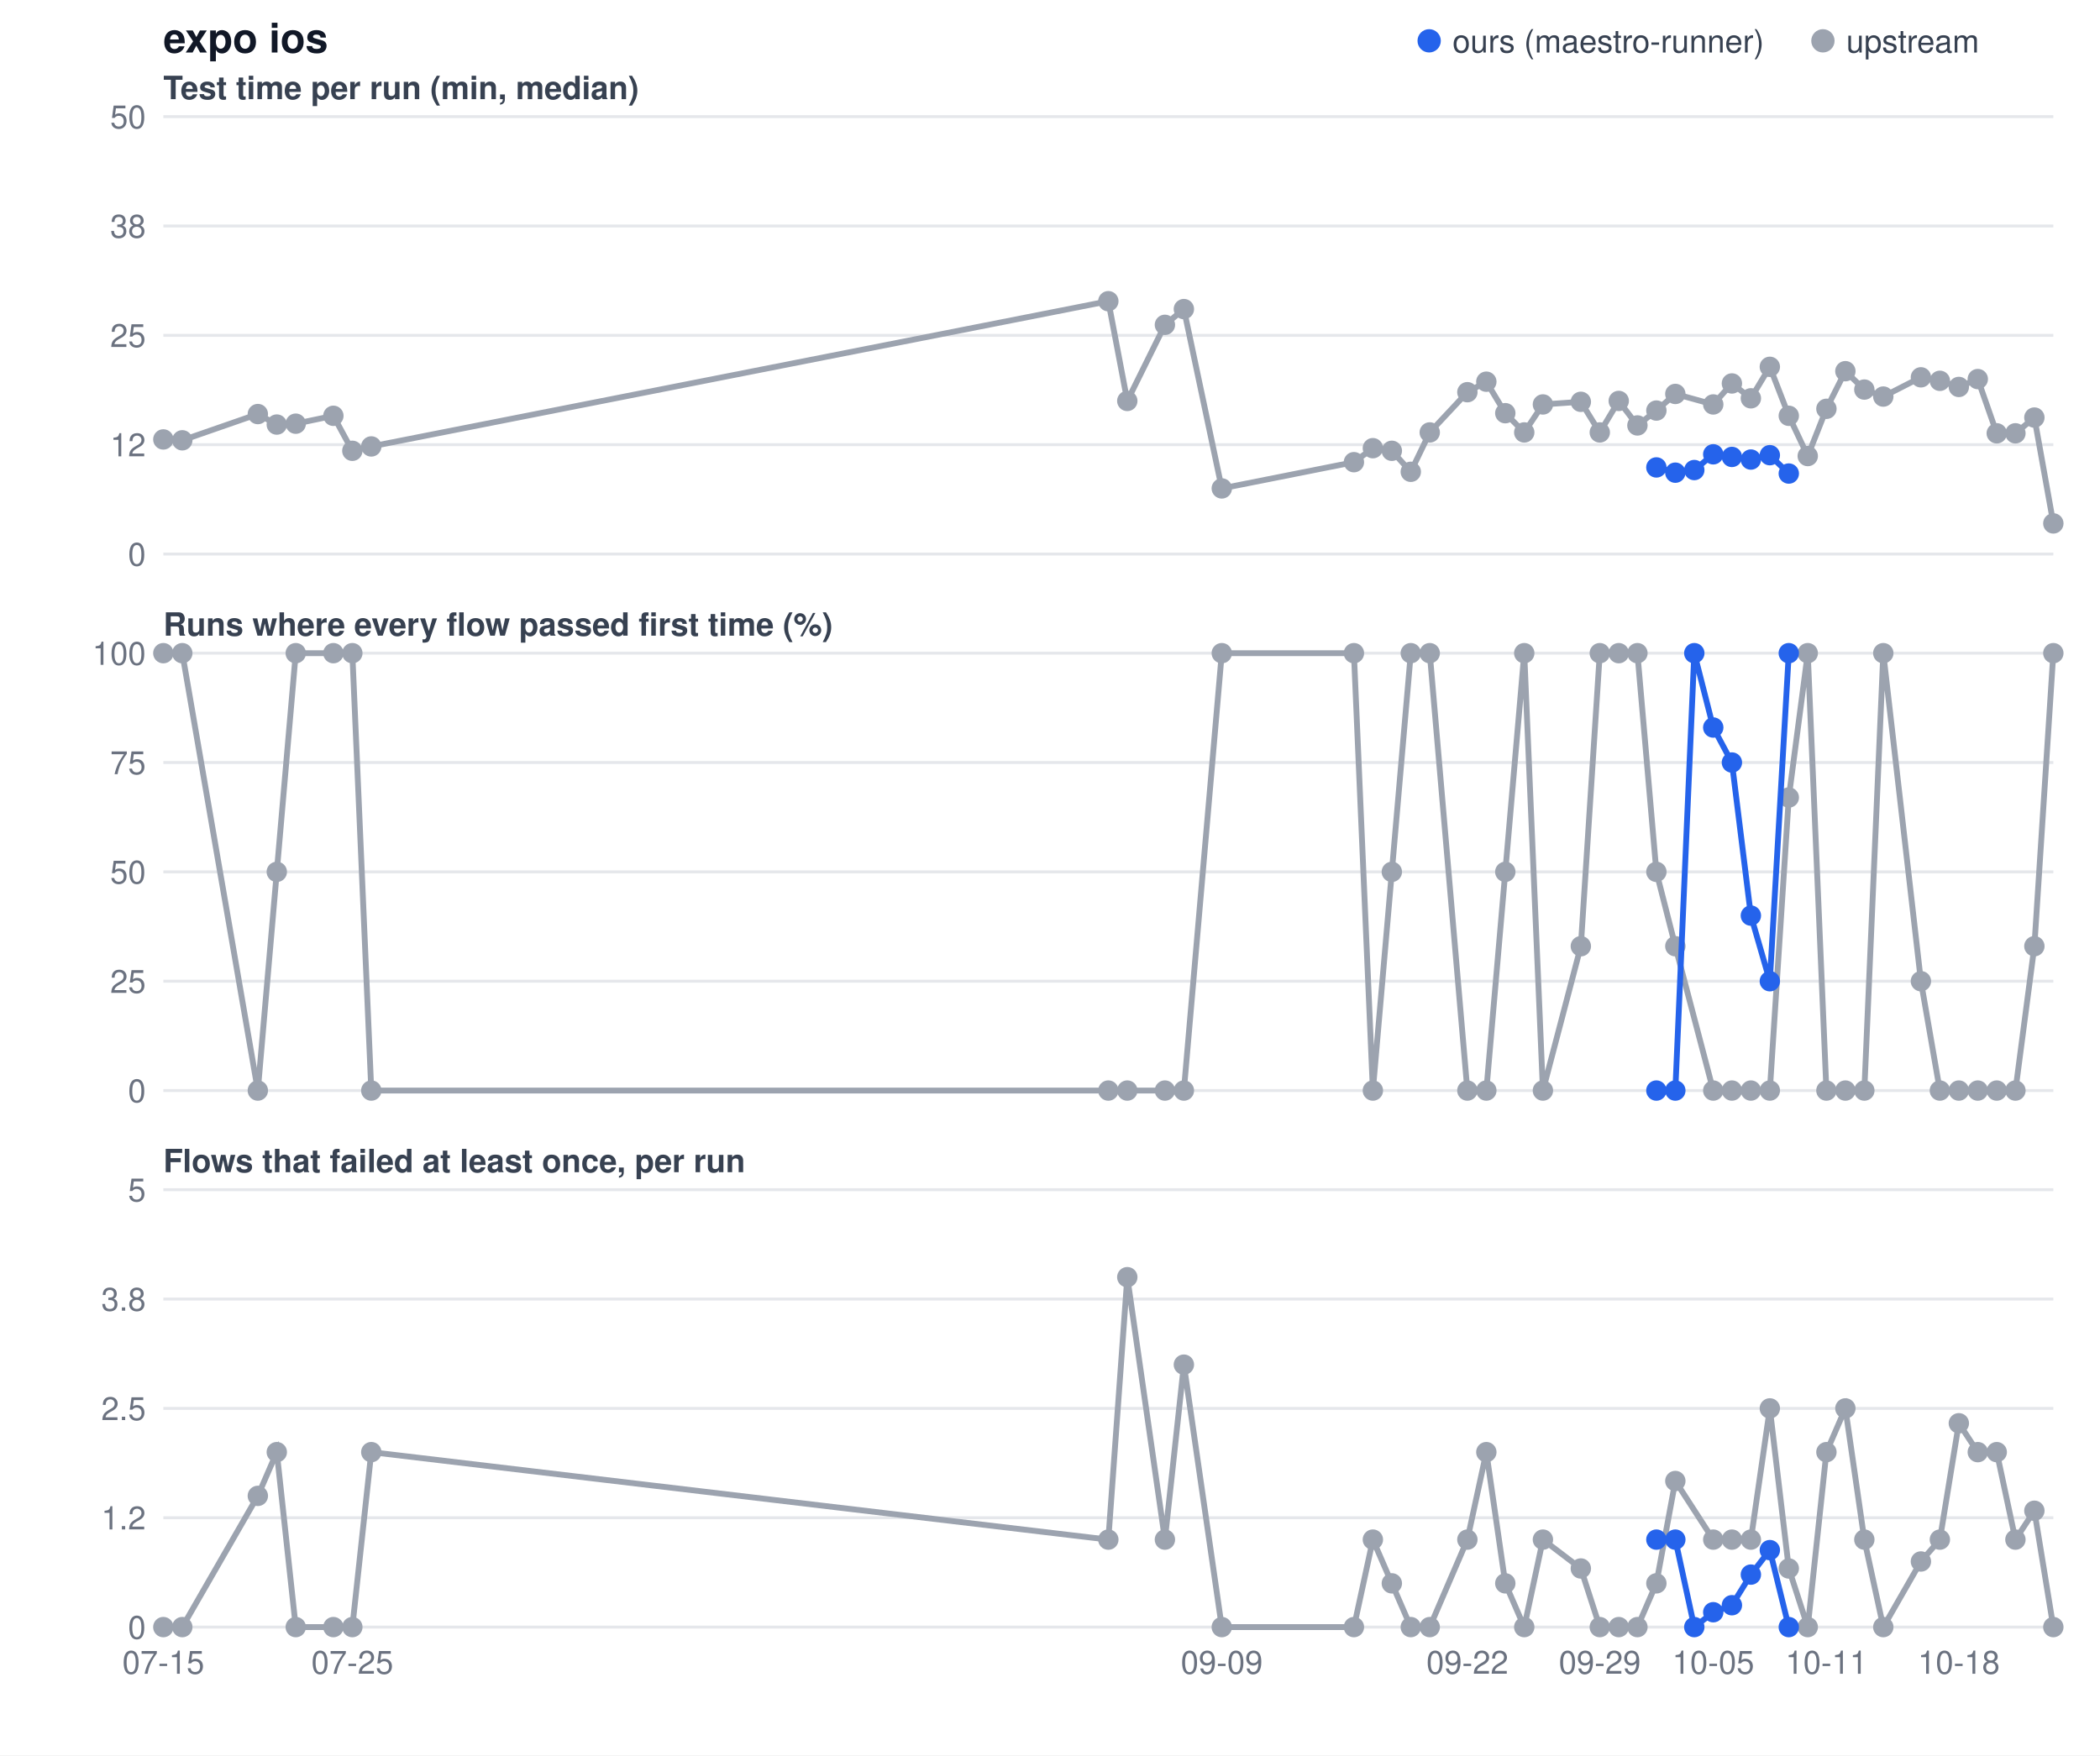
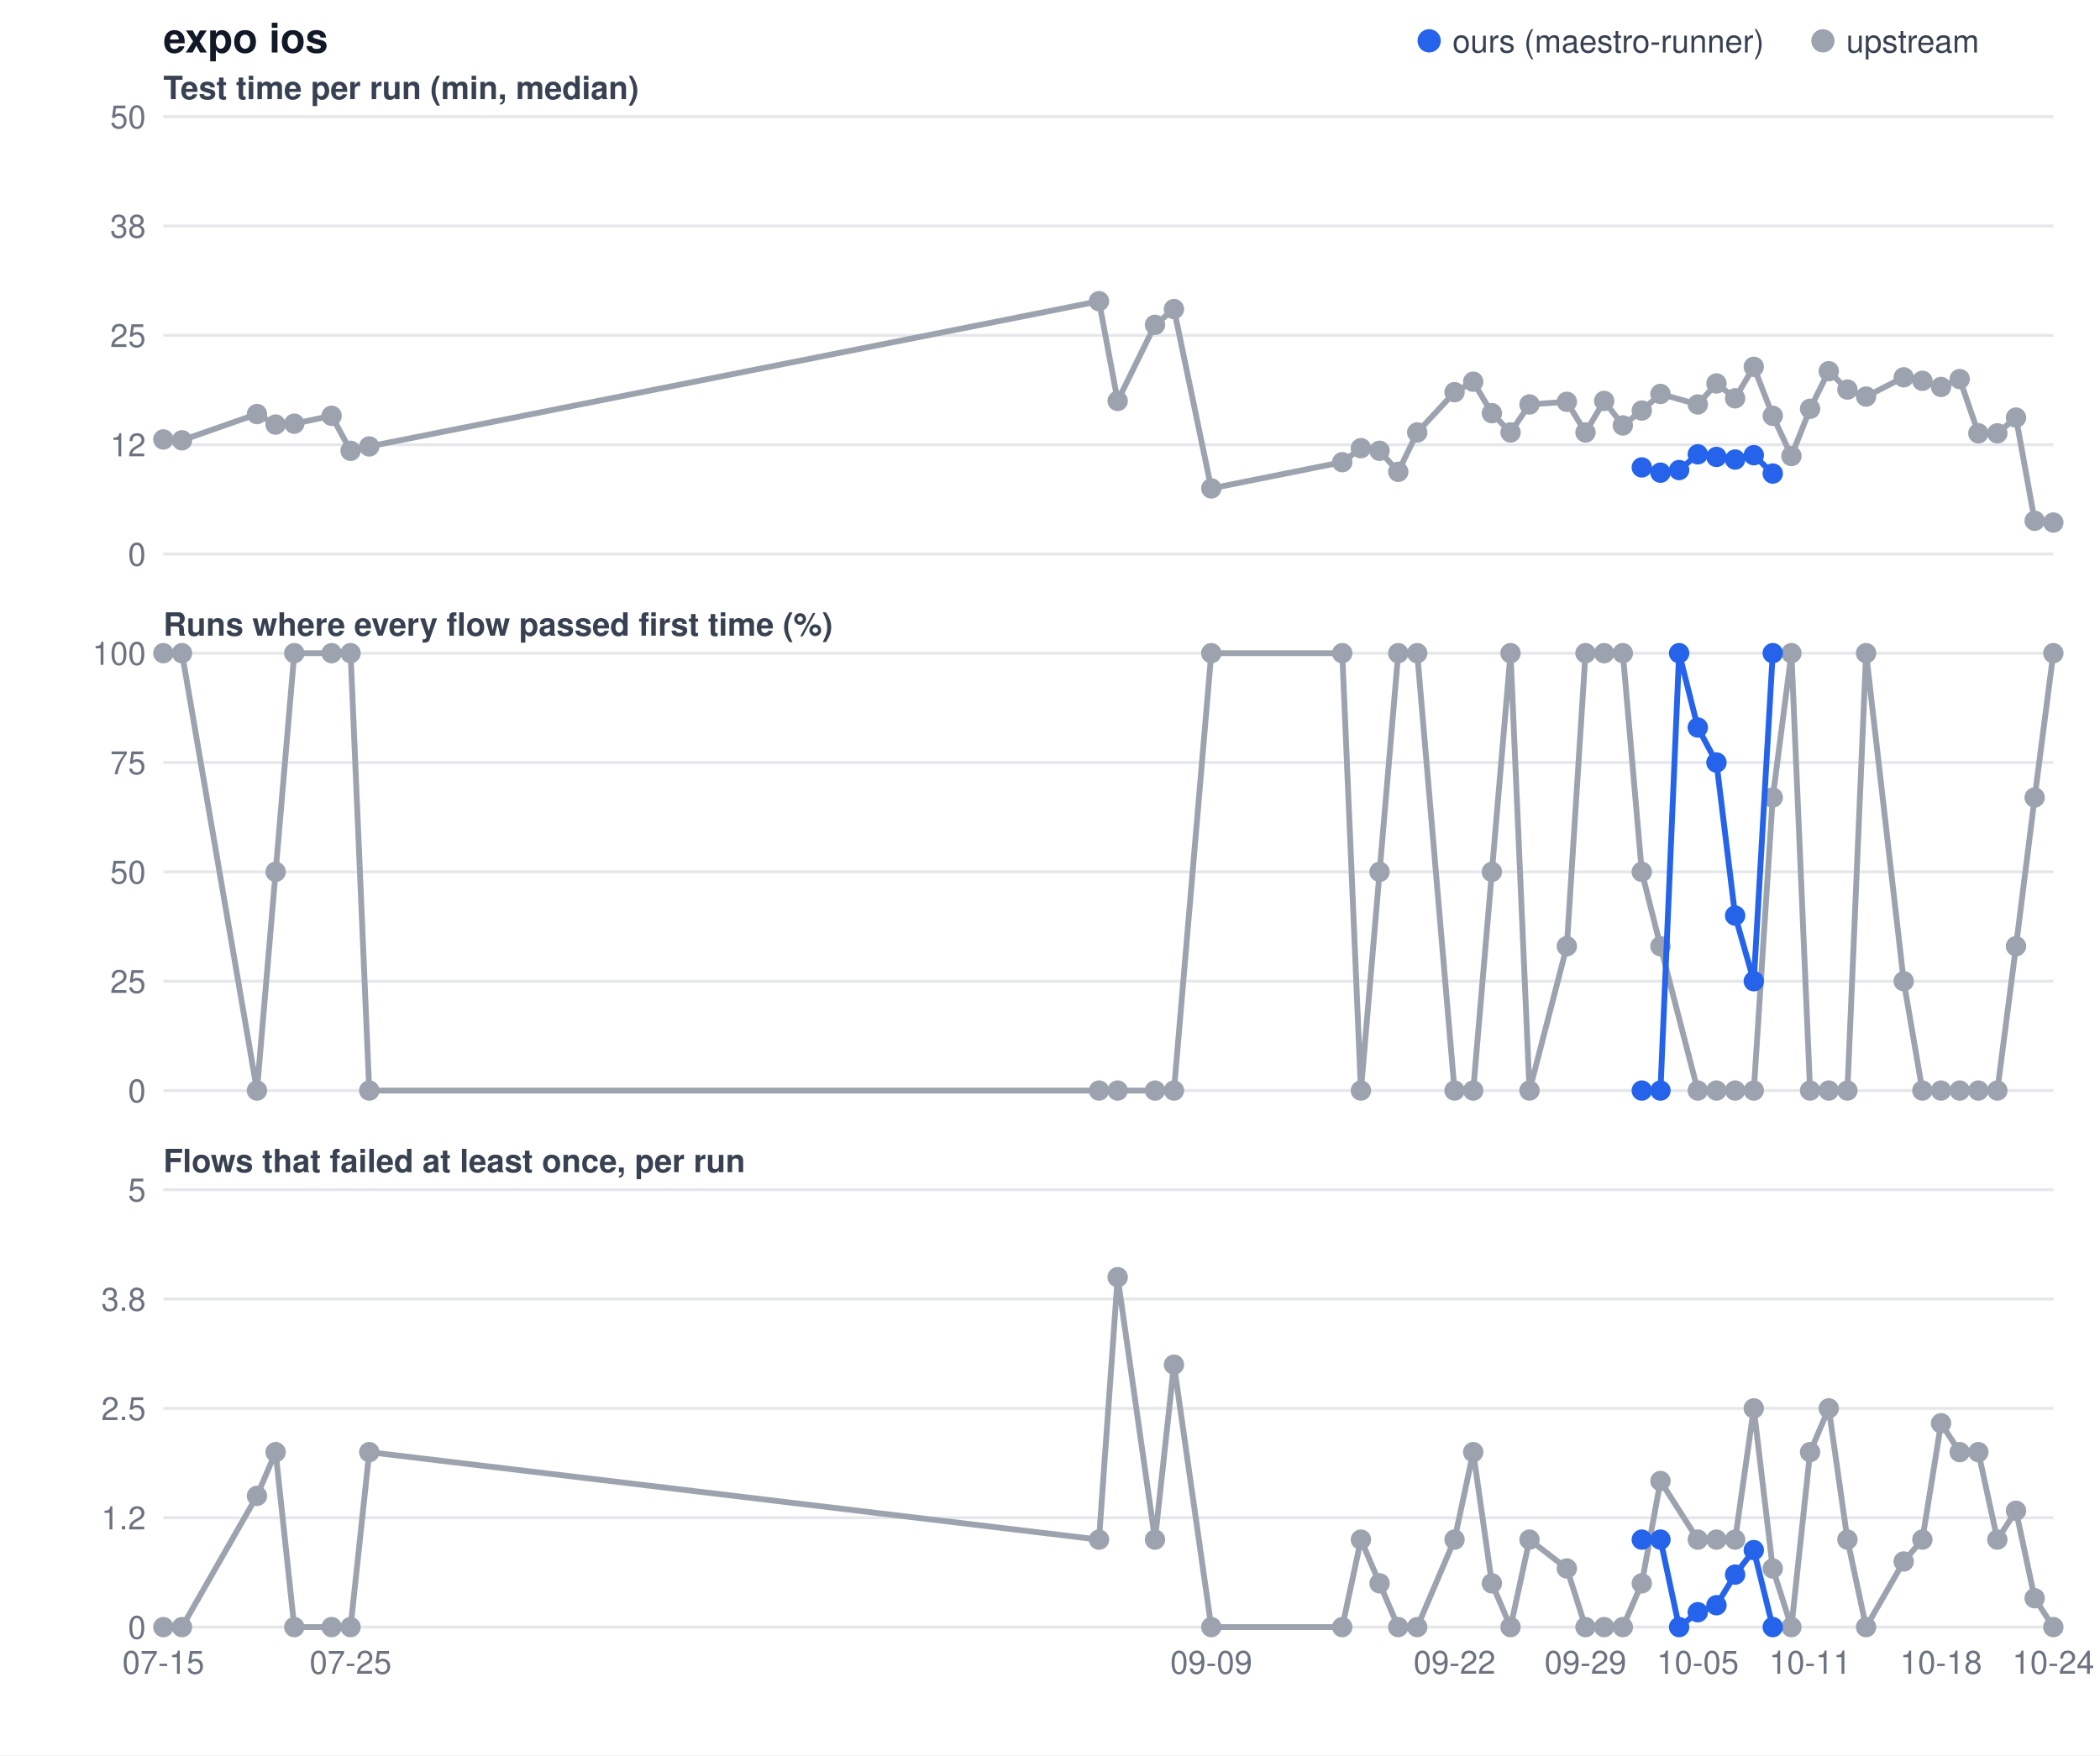
<svg xmlns="http://www.w3.org/2000/svg" width="720" height="602" font-family="-apple-system,Segoe UI,Helvetica,Arial,sans-serif" font-size="11">
  <rect width="100%" height="100%" fill="#ffffff" />
  <text x="56" y="18" font-size="14" font-weight="600" fill="#111827">expo ios</text>
  <circle cx="490" cy="14" r="4" fill="#2563eb" />
  <text x="498" y="18" fill="#374151">ours (maestro-runner)</text>
  <circle cx="625" cy="14" r="4" fill="#9ca3af" />
  <text x="633" y="18" fill="#374151">upstream</text>
  <text x="56" y="34" fill="#374151" font-weight="600">Test time per run (min, median)</text>
  <line x1="56" x2="704" y1="190.0" y2="190.0" stroke="#e5e7eb" />
  <text x="50" y="194.0" text-anchor="end" fill="#6b7280">0</text>
  <line x1="56" x2="704" y1="152.5" y2="152.5" stroke="#e5e7eb" />
  <text x="50" y="156.5" text-anchor="end" fill="#6b7280">12</text>
  <line x1="56" x2="704" y1="115.0" y2="115.0" stroke="#e5e7eb" />
  <text x="50" y="119.0" text-anchor="end" fill="#6b7280">25</text>
  <line x1="56" x2="704" y1="77.5" y2="77.5" stroke="#e5e7eb" />
  <text x="50" y="81.5" text-anchor="end" fill="#6b7280">38</text>
  <line x1="56" x2="704" y1="40.0" y2="40.0" stroke="#e5e7eb" />
  <text x="50" y="44.0" text-anchor="end" fill="#6b7280">50</text>
-   <polyline fill="none" stroke="#9ca3af" stroke-width="2" points="56.0,150.7 62.5,151.0 88.4,142.0 94.9,145.6 101.4,145.3 114.3,142.6 120.8,154.6 127.3,153.1 380.0,103.3 386.5,137.5 399.4,111.4 405.9,106.0 418.9,167.5 464.2,158.5 470.7,153.7 477.2,154.6 483.7,161.8 490.2,148.3 503.1,134.5 509.6,130.9 516.1,141.7 522.6,148.3 529.0,138.7 542.0,137.8 548.5,148.3 555.0,137.5 561.4,145.9 567.9,140.8 574.4,135.1 587.4,138.7 593.8,131.5 600.3,136.6 606.8,125.8 613.3,142.6 619.8,156.4 626.2,140.2 632.7,127.3 639.2,133.6 645.7,136.0 658.6,129.4 665.1,130.6 671.6,132.7 678.1,130.0 684.6,148.6 691.0,148.6 697.5,143.2 704.0,179.5" />
+   <polyline fill="none" stroke="#9ca3af" stroke-width="2" points="56.0,150.7 62.4,151.0 88.1,142.0 94.5,145.6 100.9,145.3 113.7,142.6 120.2,154.6 126.6,153.1 376.8,103.3 383.2,137.5 396.0,111.4 402.5,106.0 415.3,167.5 460.2,158.5 466.6,153.7 473.0,154.6 479.4,161.8 485.9,148.3 498.7,134.5 505.1,130.9 511.5,141.7 517.9,148.3 524.4,138.7 537.2,137.8 543.6,148.3 550.0,137.5 556.4,145.9 562.9,140.8 569.3,135.1 582.1,138.7 588.5,131.5 594.9,136.6 601.3,125.8 607.8,142.6 614.2,156.4 620.6,140.2 627.0,127.3 633.4,133.6 639.8,136.0 652.7,129.4 659.1,130.6 665.5,132.7 671.9,130.0 678.3,148.6 684.8,148.6 691.2,143.2 697.6,178.6 704.0,179.2" />
  <circle cx="56.0" cy="150.7" r="3.5" fill="#9ca3af" />
-   <circle cx="62.5" cy="151.0" r="3.5" fill="#9ca3af" />
-   <circle cx="88.4" cy="142.0" r="3.5" fill="#9ca3af" />
-   <circle cx="94.9" cy="145.6" r="3.5" fill="#9ca3af" />
-   <circle cx="101.4" cy="145.3" r="3.5" fill="#9ca3af" />
-   <circle cx="114.3" cy="142.6" r="3.5" fill="#9ca3af" />
-   <circle cx="120.8" cy="154.6" r="3.5" fill="#9ca3af" />
-   <circle cx="127.3" cy="153.1" r="3.5" fill="#9ca3af" />
-   <circle cx="380.0" cy="103.3" r="3.5" fill="#9ca3af" />
-   <circle cx="386.5" cy="137.5" r="3.5" fill="#9ca3af" />
-   <circle cx="399.4" cy="111.4" r="3.5" fill="#9ca3af" />
-   <circle cx="405.9" cy="106.0" r="3.5" fill="#9ca3af" />
-   <circle cx="418.9" cy="167.5" r="3.5" fill="#9ca3af" />
-   <circle cx="464.2" cy="158.5" r="3.5" fill="#9ca3af" />
-   <circle cx="470.7" cy="153.7" r="3.5" fill="#9ca3af" />
-   <circle cx="477.2" cy="154.6" r="3.5" fill="#9ca3af" />
-   <circle cx="483.7" cy="161.8" r="3.5" fill="#9ca3af" />
-   <circle cx="490.2" cy="148.3" r="3.5" fill="#9ca3af" />
-   <circle cx="503.1" cy="134.5" r="3.5" fill="#9ca3af" />
-   <circle cx="509.6" cy="130.9" r="3.5" fill="#9ca3af" />
-   <circle cx="516.1" cy="141.7" r="3.5" fill="#9ca3af" />
-   <circle cx="522.6" cy="148.3" r="3.5" fill="#9ca3af" />
-   <circle cx="529.0" cy="138.7" r="3.5" fill="#9ca3af" />
-   <circle cx="542.0" cy="137.8" r="3.5" fill="#9ca3af" />
-   <circle cx="548.5" cy="148.3" r="3.5" fill="#9ca3af" />
-   <circle cx="555.0" cy="137.5" r="3.5" fill="#9ca3af" />
-   <circle cx="561.4" cy="145.9" r="3.5" fill="#9ca3af" />
-   <circle cx="567.9" cy="140.8" r="3.5" fill="#9ca3af" />
-   <circle cx="574.4" cy="135.1" r="3.5" fill="#9ca3af" />
-   <circle cx="587.4" cy="138.7" r="3.5" fill="#9ca3af" />
-   <circle cx="593.8" cy="131.5" r="3.5" fill="#9ca3af" />
-   <circle cx="600.3" cy="136.6" r="3.5" fill="#9ca3af" />
-   <circle cx="606.8" cy="125.8" r="3.5" fill="#9ca3af" />
-   <circle cx="613.3" cy="142.6" r="3.5" fill="#9ca3af" />
-   <circle cx="619.8" cy="156.4" r="3.5" fill="#9ca3af" />
-   <circle cx="626.2" cy="140.2" r="3.5" fill="#9ca3af" />
-   <circle cx="632.7" cy="127.3" r="3.5" fill="#9ca3af" />
-   <circle cx="639.2" cy="133.6" r="3.5" fill="#9ca3af" />
-   <circle cx="645.7" cy="136.0" r="3.5" fill="#9ca3af" />
-   <circle cx="658.6" cy="129.4" r="3.5" fill="#9ca3af" />
-   <circle cx="665.1" cy="130.6" r="3.5" fill="#9ca3af" />
-   <circle cx="671.6" cy="132.7" r="3.5" fill="#9ca3af" />
-   <circle cx="678.1" cy="130.0" r="3.5" fill="#9ca3af" />
-   <circle cx="684.6" cy="148.6" r="3.5" fill="#9ca3af" />
-   <circle cx="691.0" cy="148.6" r="3.5" fill="#9ca3af" />
-   <circle cx="697.5" cy="143.2" r="3.5" fill="#9ca3af" />
-   <circle cx="704.0" cy="179.5" r="3.5" fill="#9ca3af" />
-   <polyline fill="none" stroke="#2563eb" stroke-width="2" points="567.9,160.3 574.4,162.1 580.9,161.2 587.4,155.8 593.8,156.7 600.3,157.6 606.8,156.1 613.3,162.4" />
-   <circle cx="567.9" cy="160.3" r="3.5" fill="#2563eb" />
-   <circle cx="574.4" cy="162.1" r="3.5" fill="#2563eb" />
-   <circle cx="580.9" cy="161.2" r="3.5" fill="#2563eb" />
-   <circle cx="587.4" cy="155.8" r="3.5" fill="#2563eb" />
-   <circle cx="593.8" cy="156.7" r="3.5" fill="#2563eb" />
-   <circle cx="600.3" cy="157.6" r="3.5" fill="#2563eb" />
-   <circle cx="606.8" cy="156.1" r="3.5" fill="#2563eb" />
-   <circle cx="613.3" cy="162.4" r="3.5" fill="#2563eb" />
+   <circle cx="62.4" cy="151.0" r="3.5" fill="#9ca3af" />
+   <circle cx="88.1" cy="142.0" r="3.5" fill="#9ca3af" />
+   <circle cx="94.5" cy="145.6" r="3.5" fill="#9ca3af" />
+   <circle cx="100.9" cy="145.3" r="3.5" fill="#9ca3af" />
+   <circle cx="113.7" cy="142.6" r="3.5" fill="#9ca3af" />
+   <circle cx="120.2" cy="154.6" r="3.5" fill="#9ca3af" />
+   <circle cx="126.6" cy="153.1" r="3.5" fill="#9ca3af" />
+   <circle cx="376.8" cy="103.3" r="3.5" fill="#9ca3af" />
+   <circle cx="383.2" cy="137.5" r="3.5" fill="#9ca3af" />
+   <circle cx="396.0" cy="111.4" r="3.5" fill="#9ca3af" />
+   <circle cx="402.5" cy="106.0" r="3.5" fill="#9ca3af" />
+   <circle cx="415.3" cy="167.5" r="3.5" fill="#9ca3af" />
+   <circle cx="460.2" cy="158.5" r="3.5" fill="#9ca3af" />
+   <circle cx="466.6" cy="153.7" r="3.5" fill="#9ca3af" />
+   <circle cx="473.0" cy="154.6" r="3.5" fill="#9ca3af" />
+   <circle cx="479.4" cy="161.8" r="3.5" fill="#9ca3af" />
+   <circle cx="485.9" cy="148.3" r="3.5" fill="#9ca3af" />
+   <circle cx="498.7" cy="134.5" r="3.5" fill="#9ca3af" />
+   <circle cx="505.1" cy="130.9" r="3.5" fill="#9ca3af" />
+   <circle cx="511.5" cy="141.7" r="3.5" fill="#9ca3af" />
+   <circle cx="517.9" cy="148.3" r="3.5" fill="#9ca3af" />
+   <circle cx="524.4" cy="138.7" r="3.5" fill="#9ca3af" />
+   <circle cx="537.2" cy="137.8" r="3.5" fill="#9ca3af" />
+   <circle cx="543.6" cy="148.3" r="3.5" fill="#9ca3af" />
+   <circle cx="550.0" cy="137.5" r="3.5" fill="#9ca3af" />
+   <circle cx="556.4" cy="145.9" r="3.5" fill="#9ca3af" />
+   <circle cx="562.9" cy="140.8" r="3.5" fill="#9ca3af" />
+   <circle cx="569.3" cy="135.1" r="3.5" fill="#9ca3af" />
+   <circle cx="582.1" cy="138.7" r="3.5" fill="#9ca3af" />
+   <circle cx="588.5" cy="131.5" r="3.5" fill="#9ca3af" />
+   <circle cx="594.9" cy="136.6" r="3.5" fill="#9ca3af" />
+   <circle cx="601.3" cy="125.8" r="3.5" fill="#9ca3af" />
+   <circle cx="607.8" cy="142.6" r="3.5" fill="#9ca3af" />
+   <circle cx="614.2" cy="156.4" r="3.5" fill="#9ca3af" />
+   <circle cx="620.6" cy="140.2" r="3.5" fill="#9ca3af" />
+   <circle cx="627.0" cy="127.3" r="3.5" fill="#9ca3af" />
+   <circle cx="633.4" cy="133.6" r="3.5" fill="#9ca3af" />
+   <circle cx="639.8" cy="136.0" r="3.5" fill="#9ca3af" />
+   <circle cx="652.7" cy="129.4" r="3.5" fill="#9ca3af" />
+   <circle cx="659.1" cy="130.6" r="3.5" fill="#9ca3af" />
+   <circle cx="665.5" cy="132.7" r="3.5" fill="#9ca3af" />
+   <circle cx="671.9" cy="130.0" r="3.5" fill="#9ca3af" />
+   <circle cx="678.3" cy="148.6" r="3.5" fill="#9ca3af" />
+   <circle cx="684.8" cy="148.6" r="3.5" fill="#9ca3af" />
+   <circle cx="691.2" cy="143.2" r="3.5" fill="#9ca3af" />
+   <circle cx="697.6" cy="178.6" r="3.5" fill="#9ca3af" />
+   <circle cx="704.0" cy="179.2" r="3.5" fill="#9ca3af" />
+   <polyline fill="none" stroke="#2563eb" stroke-width="2" points="562.9,160.3 569.3,162.1 575.7,161.2 582.1,155.8 588.5,156.7 594.9,157.6 601.3,156.1 607.8,162.4" />
+   <circle cx="562.9" cy="160.3" r="3.5" fill="#2563eb" />
+   <circle cx="569.3" cy="162.1" r="3.5" fill="#2563eb" />
+   <circle cx="575.7" cy="161.2" r="3.5" fill="#2563eb" />
+   <circle cx="582.1" cy="155.8" r="3.5" fill="#2563eb" />
+   <circle cx="588.5" cy="156.7" r="3.5" fill="#2563eb" />
+   <circle cx="594.9" cy="157.6" r="3.5" fill="#2563eb" />
+   <circle cx="601.3" cy="156.1" r="3.5" fill="#2563eb" />
+   <circle cx="607.8" cy="162.4" r="3.5" fill="#2563eb" />
  <text x="56" y="218" fill="#374151" font-weight="600">Runs where every flow passed first time (%)</text>
  <line x1="56" x2="704" y1="374.0" y2="374.0" stroke="#e5e7eb" />
  <text x="50" y="378.0" text-anchor="end" fill="#6b7280">0</text>
  <line x1="56" x2="704" y1="336.5" y2="336.5" stroke="#e5e7eb" />
  <text x="50" y="340.5" text-anchor="end" fill="#6b7280">25</text>
  <line x1="56" x2="704" y1="299.0" y2="299.0" stroke="#e5e7eb" />
  <text x="50" y="303.0" text-anchor="end" fill="#6b7280">50</text>
  <line x1="56" x2="704" y1="261.5" y2="261.5" stroke="#e5e7eb" />
  <text x="50" y="265.5" text-anchor="end" fill="#6b7280">75</text>
  <line x1="56" x2="704" y1="224.0" y2="224.0" stroke="#e5e7eb" />
  <text x="50" y="228.0" text-anchor="end" fill="#6b7280">100</text>
-   <polyline fill="none" stroke="#9ca3af" stroke-width="2" points="56.0,224.0 62.5,224.0 88.4,374.0 94.9,299.0 101.4,224.0 114.3,224.0 120.8,224.0 127.3,374.0 380.0,374.0 386.5,374.0 399.4,374.0 405.9,374.0 418.9,224.0 464.2,224.0 470.7,374.0 477.2,299.0 483.7,224.0 490.2,224.0 503.1,374.0 509.6,374.0 516.1,299.0 522.6,224.0 529.0,374.0 542.0,324.5 548.5,224.0 555.0,224.0 561.4,224.0 567.9,299.0 574.4,324.5 587.4,374.0 593.8,374.0 600.3,374.0 606.8,374.0 613.3,273.5 619.8,224.0 626.2,374.0 632.7,374.0 639.2,374.0 645.7,224.0 658.6,336.5 665.1,374.0 671.6,374.0 678.1,374.0 684.6,374.0 691.0,374.0 697.5,324.5 704.0,224.0" />
+   <polyline fill="none" stroke="#9ca3af" stroke-width="2" points="56.0,224.0 62.4,224.0 88.1,374.0 94.5,299.0 100.9,224.0 113.7,224.0 120.2,224.0 126.6,374.0 376.8,374.0 383.2,374.0 396.0,374.0 402.5,374.0 415.3,224.0 460.2,224.0 466.6,374.0 473.0,299.0 479.4,224.0 485.9,224.0 498.7,374.0 505.1,374.0 511.5,299.0 517.9,224.0 524.4,374.0 537.2,324.5 543.6,224.0 550.0,224.0 556.4,224.0 562.9,299.0 569.3,324.5 582.1,374.0 588.5,374.0 594.9,374.0 601.3,374.0 607.8,273.5 614.2,224.0 620.6,374.0 627.0,374.0 633.4,374.0 639.8,224.0 652.7,336.5 659.1,374.0 665.5,374.0 671.9,374.0 678.3,374.0 684.8,374.0 691.2,324.5 697.6,273.5 704.0,224.0" />
  <circle cx="56.0" cy="224.0" r="3.5" fill="#9ca3af" />
-   <circle cx="62.5" cy="224.0" r="3.5" fill="#9ca3af" />
-   <circle cx="88.4" cy="374.0" r="3.5" fill="#9ca3af" />
-   <circle cx="94.9" cy="299.0" r="3.5" fill="#9ca3af" />
-   <circle cx="101.4" cy="224.0" r="3.5" fill="#9ca3af" />
-   <circle cx="114.3" cy="224.0" r="3.5" fill="#9ca3af" />
-   <circle cx="120.8" cy="224.0" r="3.5" fill="#9ca3af" />
-   <circle cx="127.3" cy="374.0" r="3.5" fill="#9ca3af" />
-   <circle cx="380.0" cy="374.0" r="3.5" fill="#9ca3af" />
-   <circle cx="386.5" cy="374.0" r="3.5" fill="#9ca3af" />
-   <circle cx="399.4" cy="374.0" r="3.5" fill="#9ca3af" />
-   <circle cx="405.9" cy="374.0" r="3.5" fill="#9ca3af" />
-   <circle cx="418.9" cy="224.0" r="3.5" fill="#9ca3af" />
-   <circle cx="464.2" cy="224.0" r="3.5" fill="#9ca3af" />
-   <circle cx="470.7" cy="374.0" r="3.5" fill="#9ca3af" />
-   <circle cx="477.2" cy="299.0" r="3.5" fill="#9ca3af" />
-   <circle cx="483.7" cy="224.0" r="3.5" fill="#9ca3af" />
-   <circle cx="490.2" cy="224.0" r="3.5" fill="#9ca3af" />
-   <circle cx="503.1" cy="374.0" r="3.5" fill="#9ca3af" />
-   <circle cx="509.6" cy="374.0" r="3.5" fill="#9ca3af" />
-   <circle cx="516.1" cy="299.0" r="3.5" fill="#9ca3af" />
-   <circle cx="522.6" cy="224.0" r="3.5" fill="#9ca3af" />
-   <circle cx="529.0" cy="374.0" r="3.5" fill="#9ca3af" />
-   <circle cx="542.0" cy="324.5" r="3.5" fill="#9ca3af" />
-   <circle cx="548.5" cy="224.0" r="3.5" fill="#9ca3af" />
-   <circle cx="555.0" cy="224.0" r="3.5" fill="#9ca3af" />
-   <circle cx="561.4" cy="224.0" r="3.5" fill="#9ca3af" />
-   <circle cx="567.9" cy="299.0" r="3.5" fill="#9ca3af" />
-   <circle cx="574.4" cy="324.5" r="3.5" fill="#9ca3af" />
-   <circle cx="587.4" cy="374.0" r="3.5" fill="#9ca3af" />
-   <circle cx="593.8" cy="374.0" r="3.5" fill="#9ca3af" />
-   <circle cx="600.3" cy="374.0" r="3.5" fill="#9ca3af" />
-   <circle cx="606.8" cy="374.0" r="3.5" fill="#9ca3af" />
-   <circle cx="613.3" cy="273.5" r="3.5" fill="#9ca3af" />
-   <circle cx="619.8" cy="224.0" r="3.5" fill="#9ca3af" />
-   <circle cx="626.2" cy="374.0" r="3.5" fill="#9ca3af" />
-   <circle cx="632.7" cy="374.0" r="3.5" fill="#9ca3af" />
-   <circle cx="639.2" cy="374.0" r="3.5" fill="#9ca3af" />
-   <circle cx="645.7" cy="224.0" r="3.5" fill="#9ca3af" />
-   <circle cx="658.6" cy="336.5" r="3.5" fill="#9ca3af" />
-   <circle cx="665.1" cy="374.0" r="3.5" fill="#9ca3af" />
-   <circle cx="671.6" cy="374.0" r="3.5" fill="#9ca3af" />
-   <circle cx="678.1" cy="374.0" r="3.5" fill="#9ca3af" />
-   <circle cx="684.6" cy="374.0" r="3.5" fill="#9ca3af" />
-   <circle cx="691.0" cy="374.0" r="3.5" fill="#9ca3af" />
-   <circle cx="697.5" cy="324.5" r="3.5" fill="#9ca3af" />
+   <circle cx="62.4" cy="224.0" r="3.5" fill="#9ca3af" />
+   <circle cx="88.1" cy="374.0" r="3.5" fill="#9ca3af" />
+   <circle cx="94.5" cy="299.0" r="3.5" fill="#9ca3af" />
+   <circle cx="100.9" cy="224.0" r="3.5" fill="#9ca3af" />
+   <circle cx="113.7" cy="224.0" r="3.5" fill="#9ca3af" />
+   <circle cx="120.2" cy="224.0" r="3.5" fill="#9ca3af" />
+   <circle cx="126.6" cy="374.0" r="3.5" fill="#9ca3af" />
+   <circle cx="376.8" cy="374.0" r="3.5" fill="#9ca3af" />
+   <circle cx="383.2" cy="374.0" r="3.5" fill="#9ca3af" />
+   <circle cx="396.0" cy="374.0" r="3.5" fill="#9ca3af" />
+   <circle cx="402.5" cy="374.0" r="3.5" fill="#9ca3af" />
+   <circle cx="415.3" cy="224.0" r="3.5" fill="#9ca3af" />
+   <circle cx="460.2" cy="224.0" r="3.5" fill="#9ca3af" />
+   <circle cx="466.6" cy="374.0" r="3.5" fill="#9ca3af" />
+   <circle cx="473.0" cy="299.0" r="3.5" fill="#9ca3af" />
+   <circle cx="479.4" cy="224.0" r="3.5" fill="#9ca3af" />
+   <circle cx="485.9" cy="224.0" r="3.5" fill="#9ca3af" />
+   <circle cx="498.7" cy="374.0" r="3.5" fill="#9ca3af" />
+   <circle cx="505.1" cy="374.0" r="3.5" fill="#9ca3af" />
+   <circle cx="511.5" cy="299.0" r="3.5" fill="#9ca3af" />
+   <circle cx="517.9" cy="224.0" r="3.5" fill="#9ca3af" />
+   <circle cx="524.4" cy="374.0" r="3.5" fill="#9ca3af" />
+   <circle cx="537.2" cy="324.5" r="3.5" fill="#9ca3af" />
+   <circle cx="543.6" cy="224.0" r="3.5" fill="#9ca3af" />
+   <circle cx="550.0" cy="224.0" r="3.5" fill="#9ca3af" />
+   <circle cx="556.4" cy="224.0" r="3.5" fill="#9ca3af" />
+   <circle cx="562.9" cy="299.0" r="3.5" fill="#9ca3af" />
+   <circle cx="569.3" cy="324.5" r="3.5" fill="#9ca3af" />
+   <circle cx="582.1" cy="374.0" r="3.5" fill="#9ca3af" />
+   <circle cx="588.5" cy="374.0" r="3.5" fill="#9ca3af" />
+   <circle cx="594.9" cy="374.0" r="3.5" fill="#9ca3af" />
+   <circle cx="601.3" cy="374.0" r="3.5" fill="#9ca3af" />
+   <circle cx="607.8" cy="273.5" r="3.5" fill="#9ca3af" />
+   <circle cx="614.2" cy="224.0" r="3.5" fill="#9ca3af" />
+   <circle cx="620.6" cy="374.0" r="3.5" fill="#9ca3af" />
+   <circle cx="627.0" cy="374.0" r="3.5" fill="#9ca3af" />
+   <circle cx="633.4" cy="374.0" r="3.5" fill="#9ca3af" />
+   <circle cx="639.8" cy="224.0" r="3.5" fill="#9ca3af" />
+   <circle cx="652.7" cy="336.5" r="3.5" fill="#9ca3af" />
+   <circle cx="659.1" cy="374.0" r="3.5" fill="#9ca3af" />
+   <circle cx="665.5" cy="374.0" r="3.5" fill="#9ca3af" />
+   <circle cx="671.9" cy="374.0" r="3.5" fill="#9ca3af" />
+   <circle cx="678.3" cy="374.0" r="3.5" fill="#9ca3af" />
+   <circle cx="684.8" cy="374.0" r="3.5" fill="#9ca3af" />
+   <circle cx="691.2" cy="324.5" r="3.5" fill="#9ca3af" />
+   <circle cx="697.6" cy="273.5" r="3.5" fill="#9ca3af" />
  <circle cx="704.0" cy="224.0" r="3.5" fill="#9ca3af" />
-   <polyline fill="none" stroke="#2563eb" stroke-width="2" points="567.9,374.0 574.4,374.0 580.9,224.0 587.4,249.5 593.8,261.5 600.3,314.0 606.8,336.5 613.3,224.0" />
-   <circle cx="567.9" cy="374.0" r="3.5" fill="#2563eb" />
-   <circle cx="574.4" cy="374.0" r="3.5" fill="#2563eb" />
-   <circle cx="580.9" cy="224.0" r="3.5" fill="#2563eb" />
-   <circle cx="587.4" cy="249.5" r="3.5" fill="#2563eb" />
-   <circle cx="593.8" cy="261.5" r="3.5" fill="#2563eb" />
-   <circle cx="600.3" cy="314.0" r="3.5" fill="#2563eb" />
-   <circle cx="606.8" cy="336.5" r="3.5" fill="#2563eb" />
-   <circle cx="613.3" cy="224.0" r="3.5" fill="#2563eb" />
+   <polyline fill="none" stroke="#2563eb" stroke-width="2" points="562.9,374.0 569.3,374.0 575.7,224.0 582.1,249.5 588.5,261.5 594.9,314.0 601.3,336.5 607.8,224.0" />
+   <circle cx="562.9" cy="374.0" r="3.5" fill="#2563eb" />
+   <circle cx="569.3" cy="374.0" r="3.5" fill="#2563eb" />
+   <circle cx="575.7" cy="224.0" r="3.5" fill="#2563eb" />
+   <circle cx="582.1" cy="249.5" r="3.5" fill="#2563eb" />
+   <circle cx="588.5" cy="261.5" r="3.5" fill="#2563eb" />
+   <circle cx="594.9" cy="314.0" r="3.5" fill="#2563eb" />
+   <circle cx="601.3" cy="336.5" r="3.5" fill="#2563eb" />
+   <circle cx="607.8" cy="224.0" r="3.5" fill="#2563eb" />
  <text x="56" y="402" fill="#374151" font-weight="600">Flows that failed at least once, per run</text>
  <line x1="56" x2="704" y1="558.0" y2="558.0" stroke="#e5e7eb" />
  <text x="50" y="562.0" text-anchor="end" fill="#6b7280">0</text>
  <line x1="56" x2="704" y1="520.5" y2="520.5" stroke="#e5e7eb" />
  <text x="50" y="524.5" text-anchor="end" fill="#6b7280">1.2</text>
  <line x1="56" x2="704" y1="483.0" y2="483.0" stroke="#e5e7eb" />
  <text x="50" y="487.0" text-anchor="end" fill="#6b7280">2.5</text>
  <line x1="56" x2="704" y1="445.5" y2="445.5" stroke="#e5e7eb" />
  <text x="50" y="449.5" text-anchor="end" fill="#6b7280">3.8</text>
  <line x1="56" x2="704" y1="408.0" y2="408.0" stroke="#e5e7eb" />
  <text x="50" y="412.0" text-anchor="end" fill="#6b7280">5</text>
-   <polyline fill="none" stroke="#9ca3af" stroke-width="2" points="56.0,558.0 62.5,558.0 88.4,513.0 94.9,498.0 101.4,558.0 114.3,558.0 120.8,558.0 127.3,498.0 380.0,528.0 386.5,438.0 399.4,528.0 405.9,468.0 418.9,558.0 464.2,558.0 470.7,528.0 477.2,543.0 483.7,558.0 490.2,558.0 503.1,528.0 509.6,498.0 516.1,543.0 522.6,558.0 529.0,528.0 542.0,537.9 548.5,558.0 555.0,558.0 561.4,558.0 567.9,543.0 574.4,507.9 587.4,528.0 593.8,528.0 600.3,528.0 606.8,483.0 613.3,537.9 619.8,558.0 626.2,498.0 632.7,483.0 639.2,528.0 645.7,558.0 658.6,535.5 665.1,528.0 671.6,488.1 678.1,498.0 684.6,498.0 691.0,528.0 697.5,518.1 704.0,558.0" />
+   <polyline fill="none" stroke="#9ca3af" stroke-width="2" points="56.0,558.0 62.4,558.0 88.1,513.0 94.5,498.0 100.9,558.0 113.7,558.0 120.2,558.0 126.6,498.0 376.8,528.0 383.2,438.0 396.0,528.0 402.5,468.0 415.3,558.0 460.2,558.0 466.6,528.0 473.0,543.0 479.4,558.0 485.9,558.0 498.7,528.0 505.1,498.0 511.5,543.0 517.9,558.0 524.4,528.0 537.2,537.9 543.6,558.0 550.0,558.0 556.4,558.0 562.9,543.0 569.3,507.9 582.1,528.0 588.5,528.0 594.9,528.0 601.3,483.0 607.8,537.9 614.2,558.0 620.6,498.0 627.0,483.0 633.4,528.0 639.8,558.0 652.7,535.5 659.1,528.0 665.5,488.1 671.9,498.0 678.3,498.0 684.8,528.0 691.2,518.1 697.6,548.1 704.0,558.0" />
  <circle cx="56.0" cy="558.0" r="3.5" fill="#9ca3af" />
-   <circle cx="62.5" cy="558.0" r="3.5" fill="#9ca3af" />
-   <circle cx="88.4" cy="513.0" r="3.5" fill="#9ca3af" />
-   <circle cx="94.9" cy="498.0" r="3.5" fill="#9ca3af" />
-   <circle cx="101.4" cy="558.0" r="3.5" fill="#9ca3af" />
-   <circle cx="114.3" cy="558.0" r="3.5" fill="#9ca3af" />
-   <circle cx="120.8" cy="558.0" r="3.5" fill="#9ca3af" />
-   <circle cx="127.3" cy="498.0" r="3.5" fill="#9ca3af" />
-   <circle cx="380.0" cy="528.0" r="3.5" fill="#9ca3af" />
-   <circle cx="386.5" cy="438.0" r="3.5" fill="#9ca3af" />
-   <circle cx="399.4" cy="528.0" r="3.5" fill="#9ca3af" />
-   <circle cx="405.9" cy="468.0" r="3.5" fill="#9ca3af" />
-   <circle cx="418.9" cy="558.0" r="3.5" fill="#9ca3af" />
-   <circle cx="464.2" cy="558.0" r="3.5" fill="#9ca3af" />
-   <circle cx="470.7" cy="528.0" r="3.5" fill="#9ca3af" />
-   <circle cx="477.2" cy="543.0" r="3.5" fill="#9ca3af" />
-   <circle cx="483.7" cy="558.0" r="3.5" fill="#9ca3af" />
-   <circle cx="490.2" cy="558.0" r="3.5" fill="#9ca3af" />
-   <circle cx="503.1" cy="528.0" r="3.5" fill="#9ca3af" />
-   <circle cx="509.6" cy="498.0" r="3.5" fill="#9ca3af" />
-   <circle cx="516.1" cy="543.0" r="3.5" fill="#9ca3af" />
-   <circle cx="522.6" cy="558.0" r="3.5" fill="#9ca3af" />
-   <circle cx="529.0" cy="528.0" r="3.5" fill="#9ca3af" />
-   <circle cx="542.0" cy="537.9" r="3.5" fill="#9ca3af" />
-   <circle cx="548.5" cy="558.0" r="3.5" fill="#9ca3af" />
-   <circle cx="555.0" cy="558.0" r="3.5" fill="#9ca3af" />
-   <circle cx="561.4" cy="558.0" r="3.5" fill="#9ca3af" />
-   <circle cx="567.9" cy="543.0" r="3.5" fill="#9ca3af" />
-   <circle cx="574.4" cy="507.9" r="3.5" fill="#9ca3af" />
-   <circle cx="587.4" cy="528.0" r="3.5" fill="#9ca3af" />
-   <circle cx="593.8" cy="528.0" r="3.5" fill="#9ca3af" />
-   <circle cx="600.3" cy="528.0" r="3.5" fill="#9ca3af" />
-   <circle cx="606.8" cy="483.0" r="3.5" fill="#9ca3af" />
-   <circle cx="613.3" cy="537.9" r="3.5" fill="#9ca3af" />
-   <circle cx="619.8" cy="558.0" r="3.5" fill="#9ca3af" />
-   <circle cx="626.2" cy="498.0" r="3.5" fill="#9ca3af" />
-   <circle cx="632.7" cy="483.0" r="3.5" fill="#9ca3af" />
-   <circle cx="639.2" cy="528.0" r="3.5" fill="#9ca3af" />
-   <circle cx="645.7" cy="558.0" r="3.5" fill="#9ca3af" />
-   <circle cx="658.6" cy="535.5" r="3.5" fill="#9ca3af" />
-   <circle cx="665.1" cy="528.0" r="3.5" fill="#9ca3af" />
-   <circle cx="671.6" cy="488.1" r="3.5" fill="#9ca3af" />
-   <circle cx="678.1" cy="498.0" r="3.5" fill="#9ca3af" />
-   <circle cx="684.6" cy="498.0" r="3.5" fill="#9ca3af" />
-   <circle cx="691.0" cy="528.0" r="3.5" fill="#9ca3af" />
-   <circle cx="697.5" cy="518.1" r="3.5" fill="#9ca3af" />
+   <circle cx="62.4" cy="558.0" r="3.5" fill="#9ca3af" />
+   <circle cx="88.1" cy="513.0" r="3.5" fill="#9ca3af" />
+   <circle cx="94.5" cy="498.0" r="3.5" fill="#9ca3af" />
+   <circle cx="100.9" cy="558.0" r="3.5" fill="#9ca3af" />
+   <circle cx="113.7" cy="558.0" r="3.5" fill="#9ca3af" />
+   <circle cx="120.2" cy="558.0" r="3.5" fill="#9ca3af" />
+   <circle cx="126.6" cy="498.0" r="3.5" fill="#9ca3af" />
+   <circle cx="376.8" cy="528.0" r="3.5" fill="#9ca3af" />
+   <circle cx="383.2" cy="438.0" r="3.5" fill="#9ca3af" />
+   <circle cx="396.0" cy="528.0" r="3.5" fill="#9ca3af" />
+   <circle cx="402.5" cy="468.0" r="3.5" fill="#9ca3af" />
+   <circle cx="415.3" cy="558.0" r="3.5" fill="#9ca3af" />
+   <circle cx="460.2" cy="558.0" r="3.5" fill="#9ca3af" />
+   <circle cx="466.6" cy="528.0" r="3.5" fill="#9ca3af" />
+   <circle cx="473.0" cy="543.0" r="3.5" fill="#9ca3af" />
+   <circle cx="479.4" cy="558.0" r="3.5" fill="#9ca3af" />
+   <circle cx="485.9" cy="558.0" r="3.5" fill="#9ca3af" />
+   <circle cx="498.7" cy="528.0" r="3.5" fill="#9ca3af" />
+   <circle cx="505.1" cy="498.0" r="3.5" fill="#9ca3af" />
+   <circle cx="511.5" cy="543.0" r="3.5" fill="#9ca3af" />
+   <circle cx="517.9" cy="558.0" r="3.5" fill="#9ca3af" />
+   <circle cx="524.4" cy="528.0" r="3.5" fill="#9ca3af" />
+   <circle cx="537.2" cy="537.9" r="3.5" fill="#9ca3af" />
+   <circle cx="543.6" cy="558.0" r="3.5" fill="#9ca3af" />
+   <circle cx="550.0" cy="558.0" r="3.5" fill="#9ca3af" />
+   <circle cx="556.4" cy="558.0" r="3.5" fill="#9ca3af" />
+   <circle cx="562.9" cy="543.0" r="3.5" fill="#9ca3af" />
+   <circle cx="569.3" cy="507.9" r="3.5" fill="#9ca3af" />
+   <circle cx="582.1" cy="528.0" r="3.5" fill="#9ca3af" />
+   <circle cx="588.5" cy="528.0" r="3.5" fill="#9ca3af" />
+   <circle cx="594.9" cy="528.0" r="3.5" fill="#9ca3af" />
+   <circle cx="601.3" cy="483.0" r="3.5" fill="#9ca3af" />
+   <circle cx="607.8" cy="537.9" r="3.5" fill="#9ca3af" />
+   <circle cx="614.2" cy="558.0" r="3.5" fill="#9ca3af" />
+   <circle cx="620.6" cy="498.0" r="3.5" fill="#9ca3af" />
+   <circle cx="627.0" cy="483.0" r="3.5" fill="#9ca3af" />
+   <circle cx="633.4" cy="528.0" r="3.5" fill="#9ca3af" />
+   <circle cx="639.8" cy="558.0" r="3.5" fill="#9ca3af" />
+   <circle cx="652.7" cy="535.5" r="3.5" fill="#9ca3af" />
+   <circle cx="659.1" cy="528.0" r="3.5" fill="#9ca3af" />
+   <circle cx="665.5" cy="488.1" r="3.5" fill="#9ca3af" />
+   <circle cx="671.9" cy="498.0" r="3.5" fill="#9ca3af" />
+   <circle cx="678.3" cy="498.0" r="3.5" fill="#9ca3af" />
+   <circle cx="684.8" cy="528.0" r="3.5" fill="#9ca3af" />
+   <circle cx="691.2" cy="518.1" r="3.5" fill="#9ca3af" />
+   <circle cx="697.6" cy="548.1" r="3.5" fill="#9ca3af" />
  <circle cx="704.0" cy="558.0" r="3.5" fill="#9ca3af" />
-   <polyline fill="none" stroke="#2563eb" stroke-width="2" points="567.9,528.0 574.4,528.0 580.9,558.0 587.4,552.9 593.8,550.5 600.3,540.0 606.8,531.6 613.3,558.0" />
-   <circle cx="567.9" cy="528.0" r="3.5" fill="#2563eb" />
-   <circle cx="574.4" cy="528.0" r="3.5" fill="#2563eb" />
-   <circle cx="580.9" cy="558.0" r="3.5" fill="#2563eb" />
-   <circle cx="587.4" cy="552.9" r="3.5" fill="#2563eb" />
-   <circle cx="593.8" cy="550.5" r="3.5" fill="#2563eb" />
-   <circle cx="600.3" cy="540.0" r="3.5" fill="#2563eb" />
-   <circle cx="606.8" cy="531.6" r="3.5" fill="#2563eb" />
-   <circle cx="613.3" cy="558.0" r="3.5" fill="#2563eb" />
+   <polyline fill="none" stroke="#2563eb" stroke-width="2" points="562.9,528.0 569.3,528.0 575.7,558.0 582.1,552.9 588.5,550.5 594.9,540.0 601.3,531.6 607.8,558.0" />
+   <circle cx="562.9" cy="528.0" r="3.5" fill="#2563eb" />
+   <circle cx="569.3" cy="528.0" r="3.5" fill="#2563eb" />
+   <circle cx="575.7" cy="558.0" r="3.5" fill="#2563eb" />
+   <circle cx="582.1" cy="552.9" r="3.5" fill="#2563eb" />
+   <circle cx="588.5" cy="550.5" r="3.5" fill="#2563eb" />
+   <circle cx="594.9" cy="540.0" r="3.5" fill="#2563eb" />
+   <circle cx="601.3" cy="531.6" r="3.5" fill="#2563eb" />
+   <circle cx="607.8" cy="558.0" r="3.5" fill="#2563eb" />
  <text x="56.0" y="574" text-anchor="middle" fill="#6b7280">07-15</text>
-   <text x="120.8" y="574" text-anchor="middle" fill="#6b7280">07-25</text>
-   <text x="418.9" y="574" text-anchor="middle" fill="#6b7280">09-09</text>
-   <text x="503.1" y="574" text-anchor="middle" fill="#6b7280">09-22</text>
-   <text x="548.5" y="574" text-anchor="middle" fill="#6b7280">09-29</text>
-   <text x="587.4" y="574" text-anchor="middle" fill="#6b7280">10-05</text>
-   <text x="626.2" y="574" text-anchor="middle" fill="#6b7280">10-11</text>
-   <text x="671.6" y="574" text-anchor="middle" fill="#6b7280">10-18</text>
+   <text x="120.2" y="574" text-anchor="middle" fill="#6b7280">07-25</text>
+   <text x="415.3" y="574" text-anchor="middle" fill="#6b7280">09-09</text>
+   <text x="498.7" y="574" text-anchor="middle" fill="#6b7280">09-22</text>
+   <text x="543.6" y="574" text-anchor="middle" fill="#6b7280">09-29</text>
+   <text x="582.1" y="574" text-anchor="middle" fill="#6b7280">10-05</text>
+   <text x="620.6" y="574" text-anchor="middle" fill="#6b7280">10-11</text>
+   <text x="665.5" y="574" text-anchor="middle" fill="#6b7280">10-18</text>
+   <text x="704.0" y="574" text-anchor="middle" fill="#6b7280">10-24</text>
</svg>
